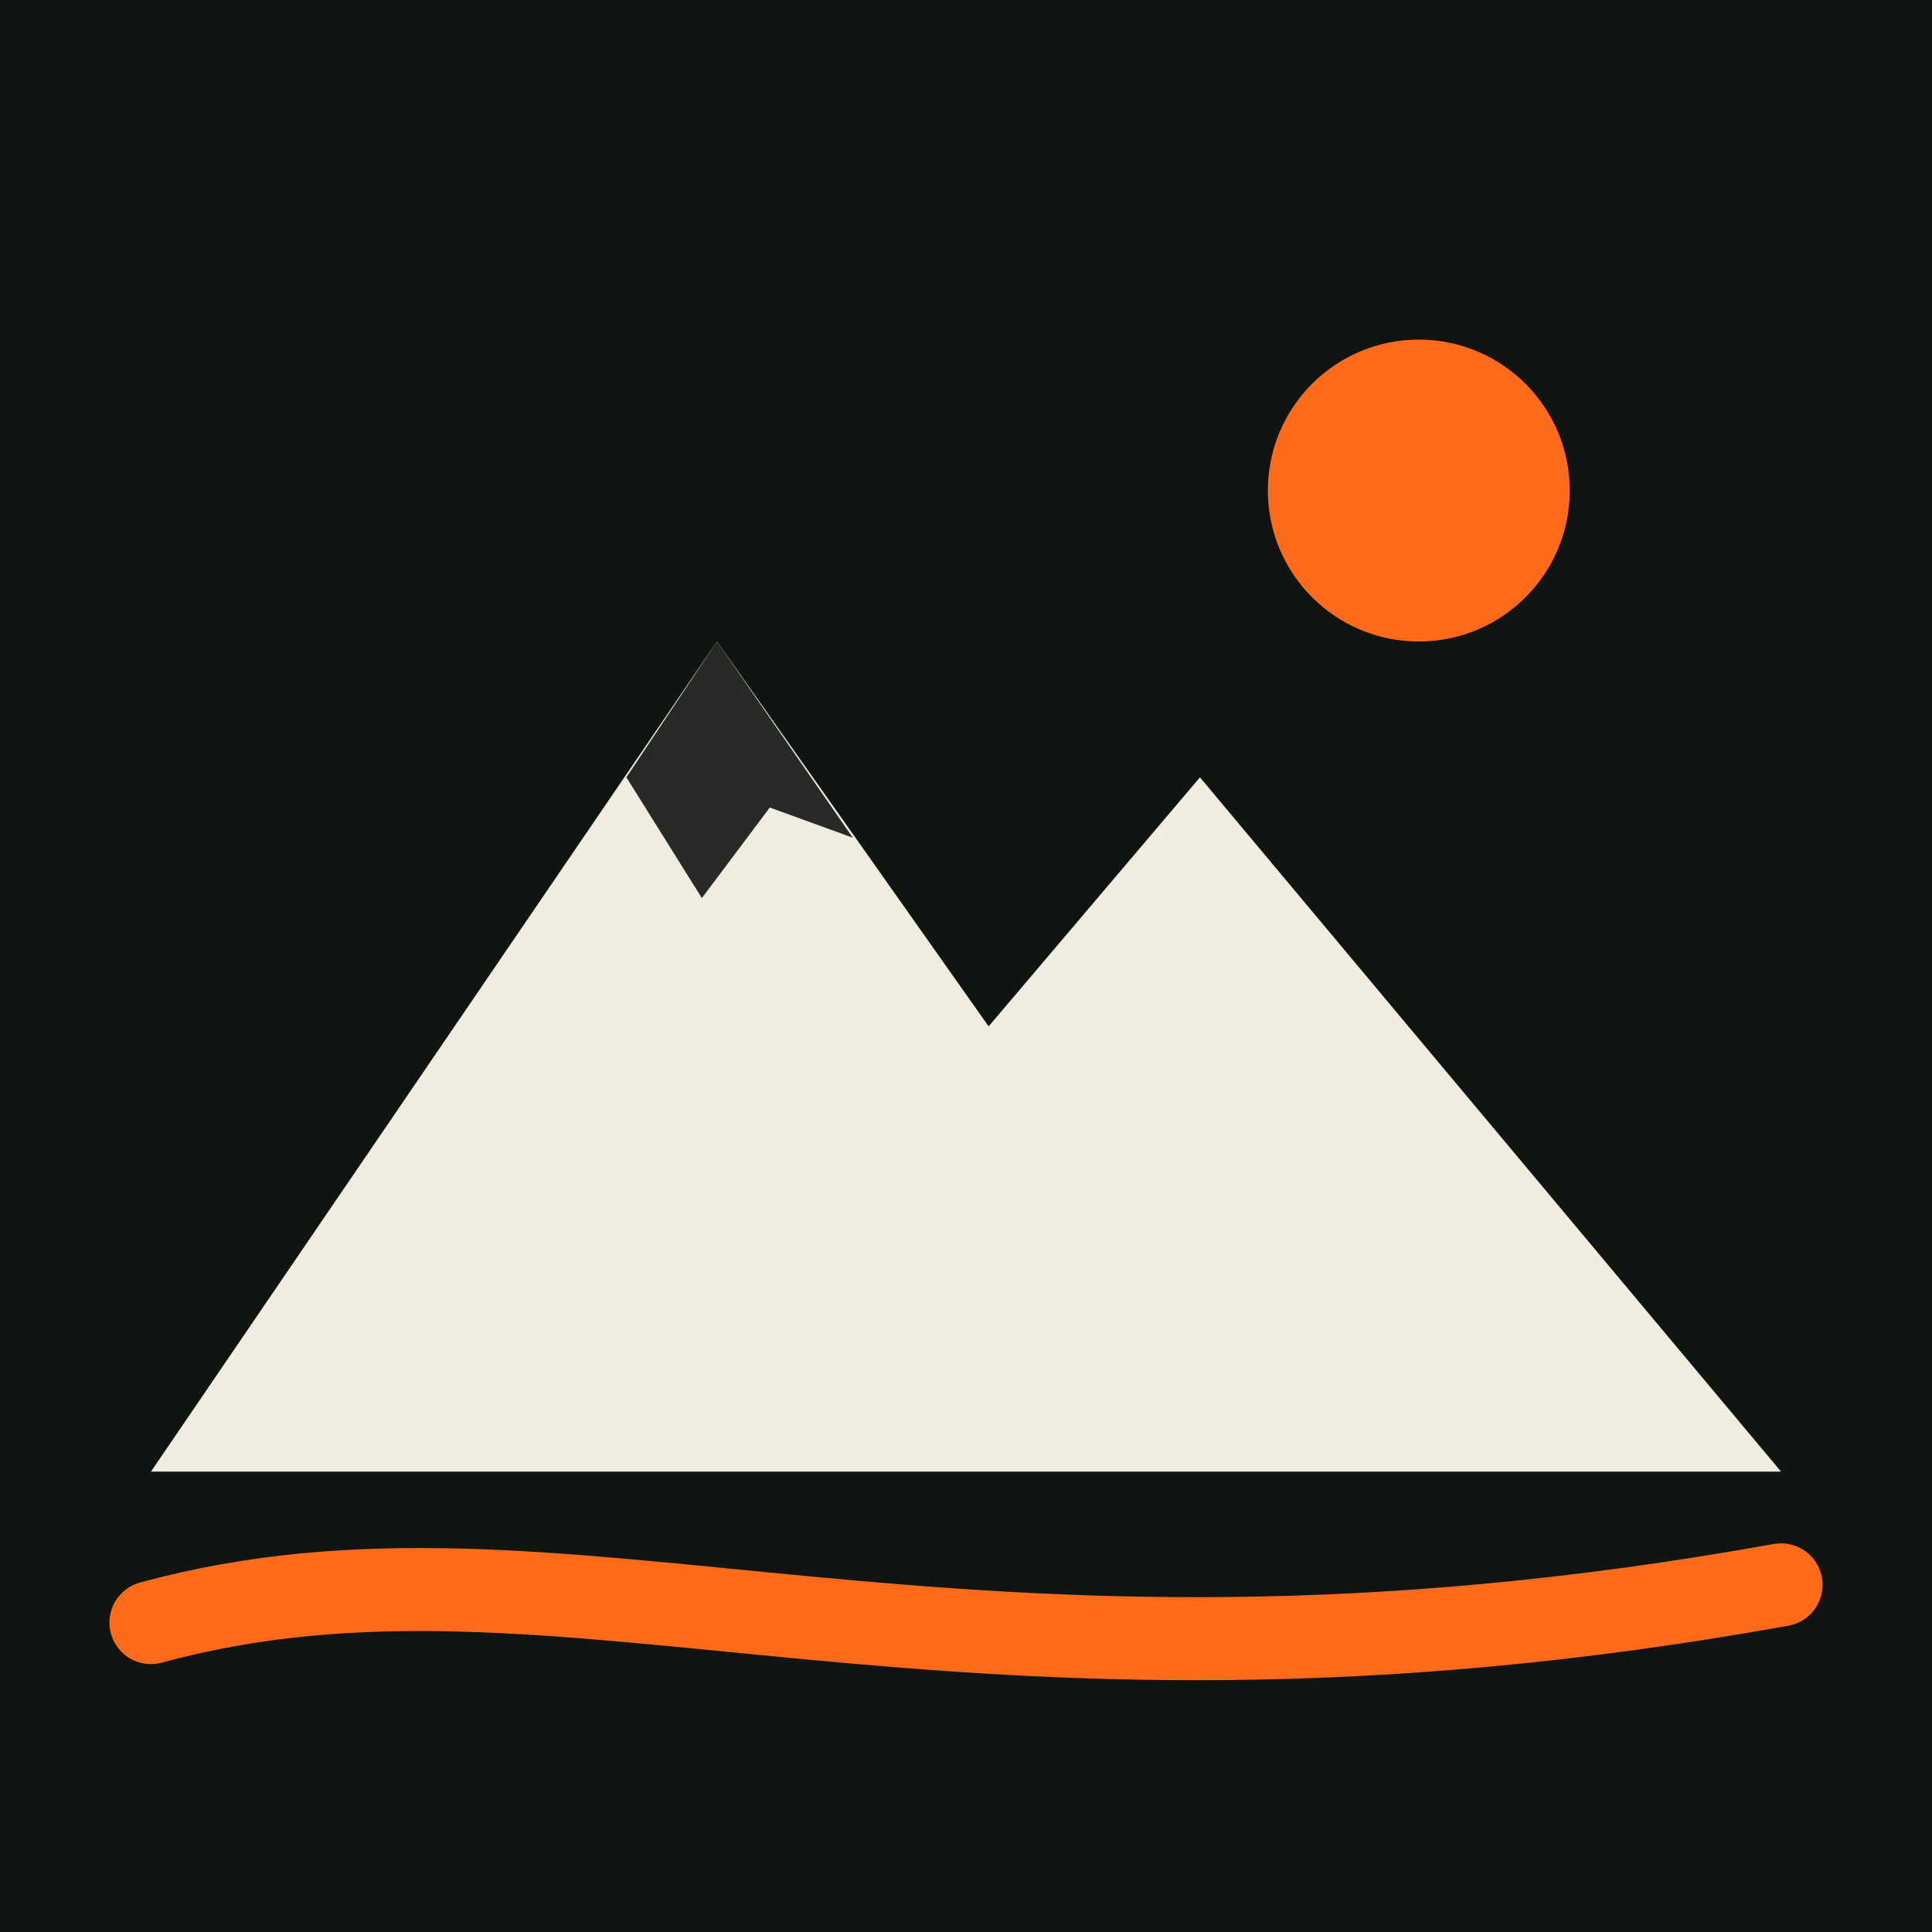
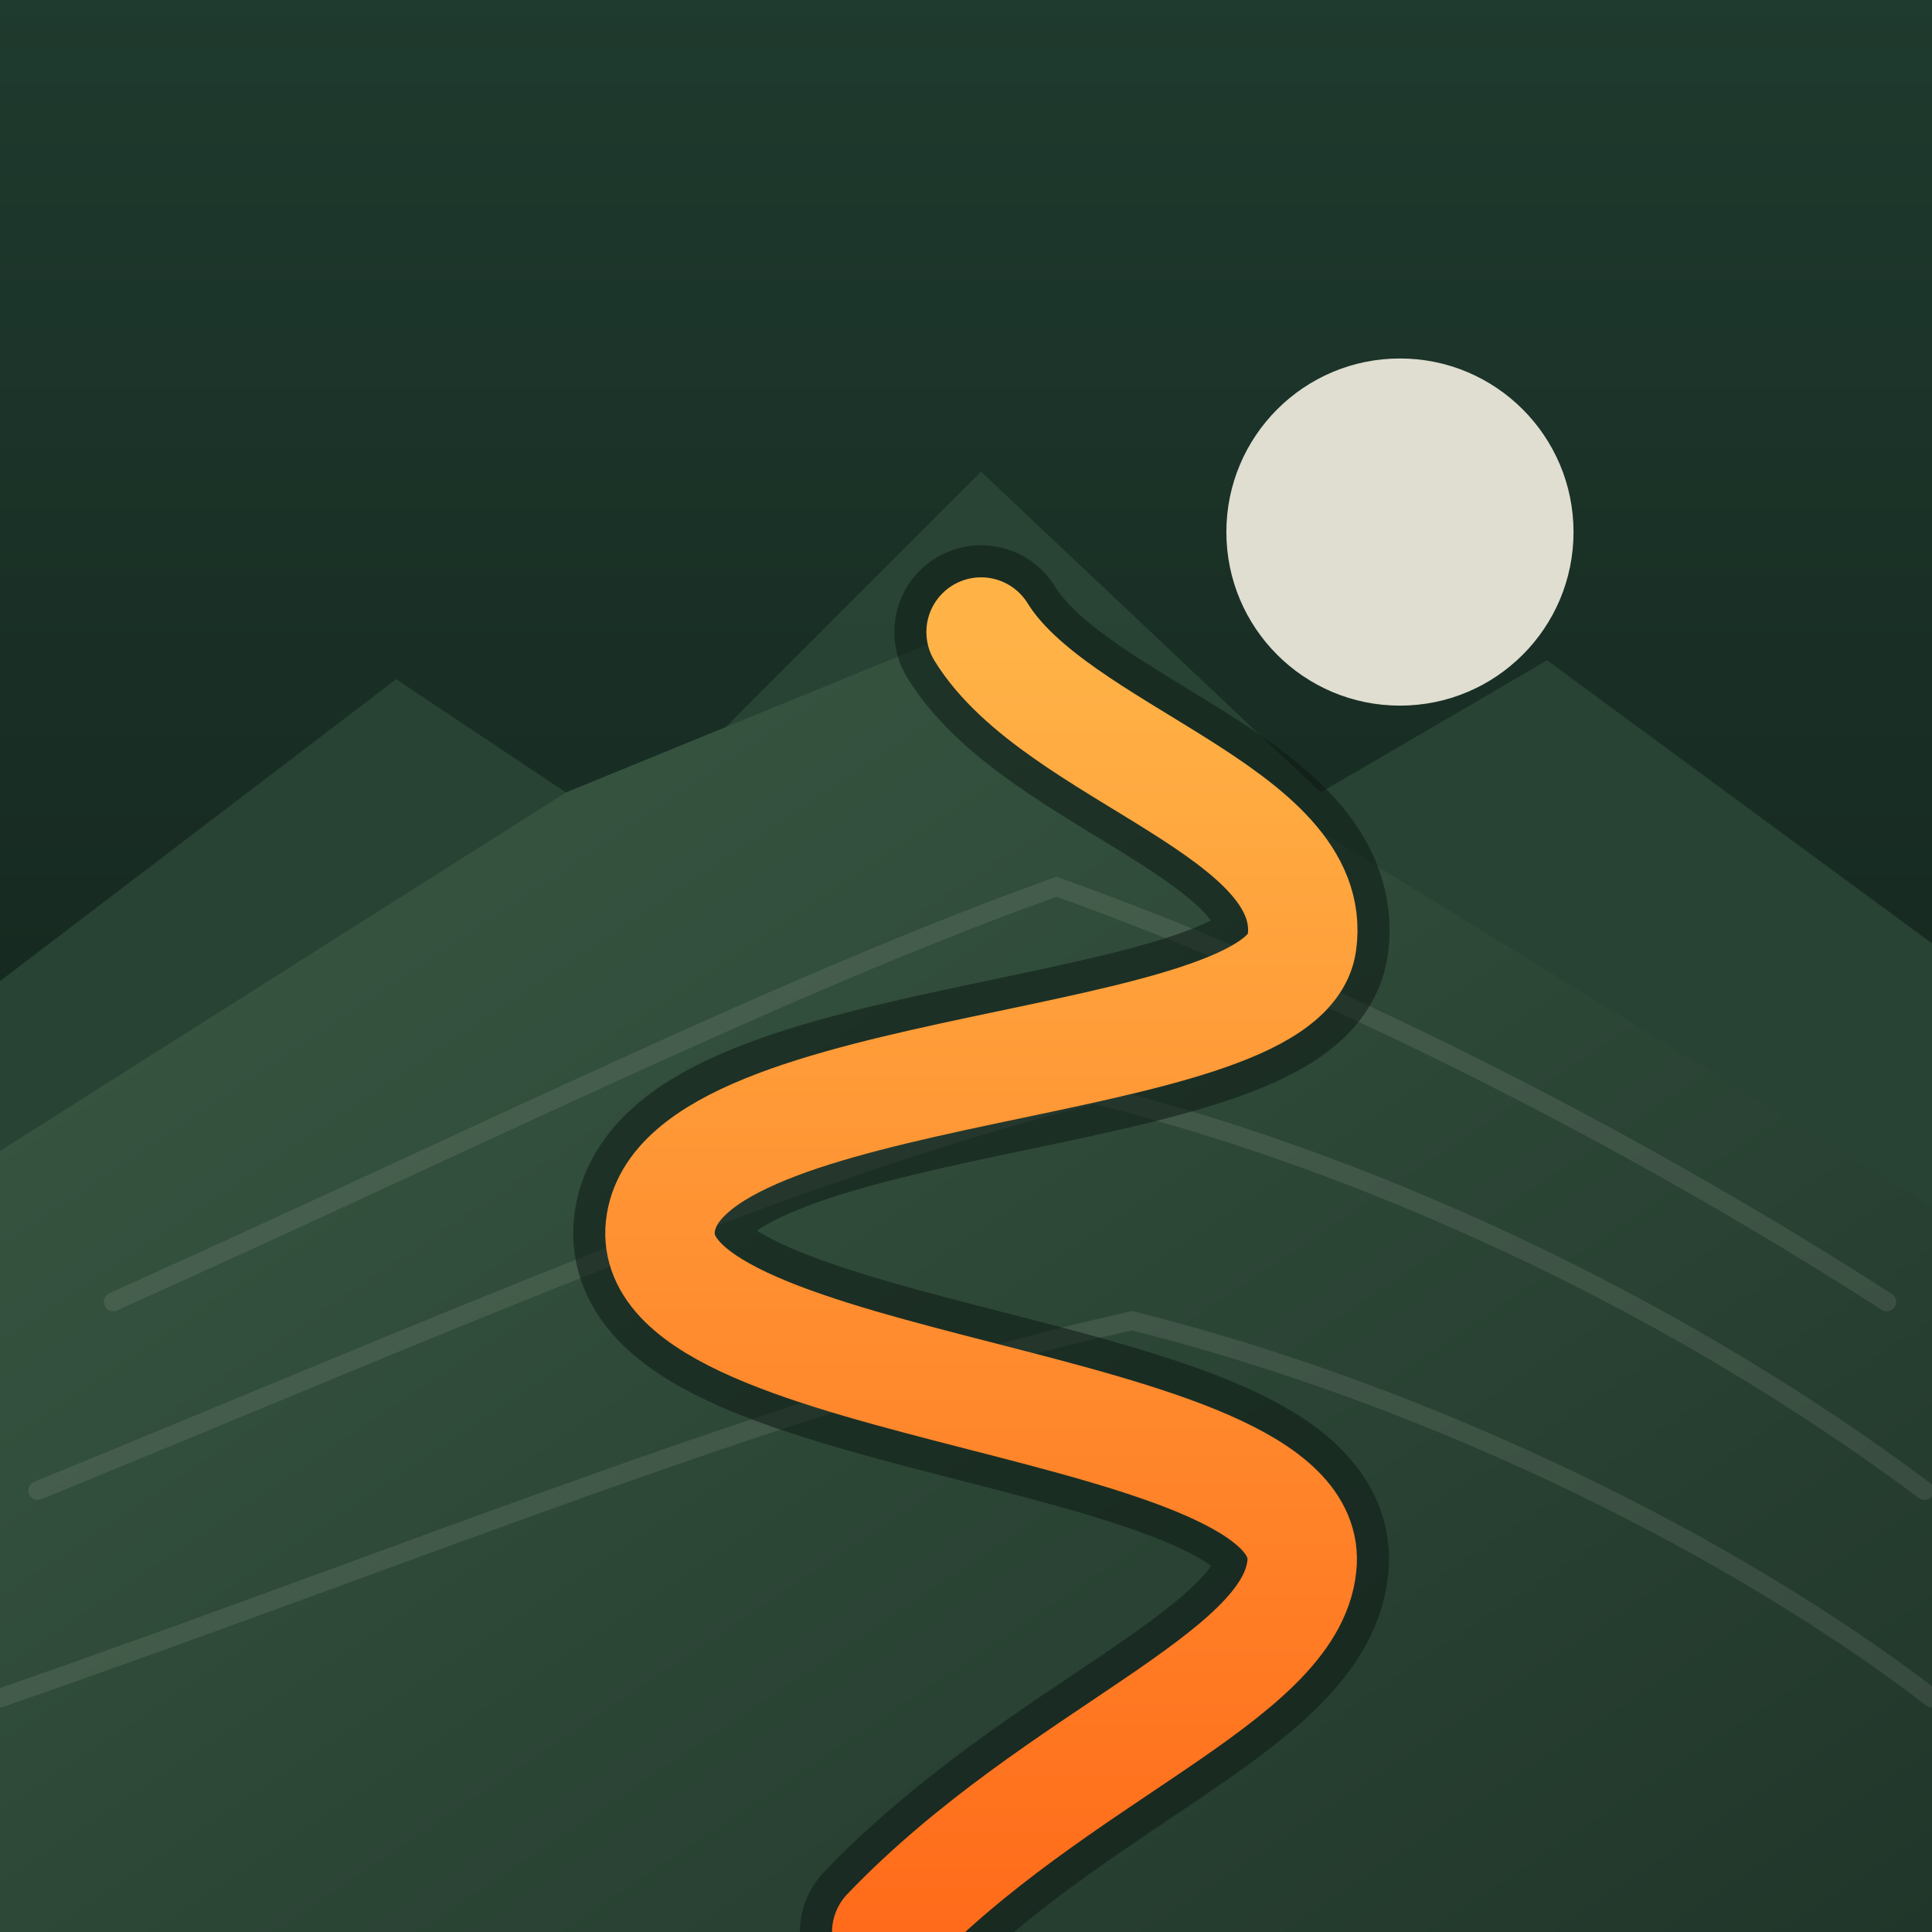
- <svg xmlns="http://www.w3.org/2000/svg" viewBox="0 0 512 512">
-   <rect width="512" height="512" rx="0" fill="#111512" />
-   <path d="M40 390 L190 170 L262 272 L318 206 L472 390 Z" fill="#f1ece0" />
-   <path d="M190 170 L226 222 L204 214 L186 238 L166 206 Z" fill="#111512" opacity=".9" />
-   <circle cx="376" cy="130" r="40" fill="#ff6b1a" />
-   <path d="M40 430 C150 400 250 460 472 420" stroke="#ff6b1a" stroke-width="22" fill="none" stroke-linecap="round" />
+ <svg xmlns="http://www.w3.org/2000/svg" viewBox="0 0 1024 1024">
+   <defs>
+     <linearGradient id="sky" x1="0" y1="0" x2="0" y2="1">
+       <stop offset="0" stop-color="#1f3a2e" />
+       <stop offset="1" stop-color="#0e1a14" />
+     </linearGradient>
+     <linearGradient id="slope" x1="0" y1="0" x2="1" y2="1">
+       <stop offset="0" stop-color="#3b5a45" />
+       <stop offset="1" stop-color="#20362a" />
+     </linearGradient>
+     <linearGradient id="trail" x1="0" y1="0" x2="0" y2="1">
+       <stop offset="0" stop-color="#ffb347" />
+       <stop offset="1" stop-color="#ff6b1a" />
+     </linearGradient>
+   </defs>
+   <rect width="1024" height="1024" fill="url(#sky)" />
+   <circle cx="742" cy="282" r="92" fill="#f1ece0" opacity=".92" />
+   <path d="M0 520 L210 360 L330 440 L520 250 L700 420 L820 350 L1024 500 L1024 1024 L0 1024 Z" fill="#2a4535" opacity=".9" />
+   <path d="M0 610 L300 420 L520 330 L1024 640 L1024 1024 L0 1024 Z" fill="url(#slope)" />
+   <g fill="none" stroke="#f1ece0" stroke-opacity=".10" stroke-width="10" stroke-linecap="round">
+     <path d="M60 690 C260 600 420 520 560 470 C700 520 860 600 1000 690" />
+     <path d="M20 790 C240 700 420 620 580 580 C740 620 900 700 1020 790" />
+     <path d="M0 900 C230 820 420 740 600 700 C760 740 920 820 1024 900" />
+   </g>
+   <path d="M520 335 C560 400 700 430 690 500 C680 570 360 560 350 650 C340 740 700 740 690 830 C684 890 560 930 470 1024" fill="none" stroke="#0e1a14" stroke-opacity=".55" stroke-width="92" stroke-linecap="round" stroke-linejoin="round" />
+   <path d="M520 335 C560 400 700 430 690 500 C680 570 360 560 350 650 C340 740 700 740 690 830 C684 890 560 930 470 1024" fill="none" stroke="url(#trail)" stroke-width="58" stroke-linecap="round" stroke-linejoin="round" />
</svg>
